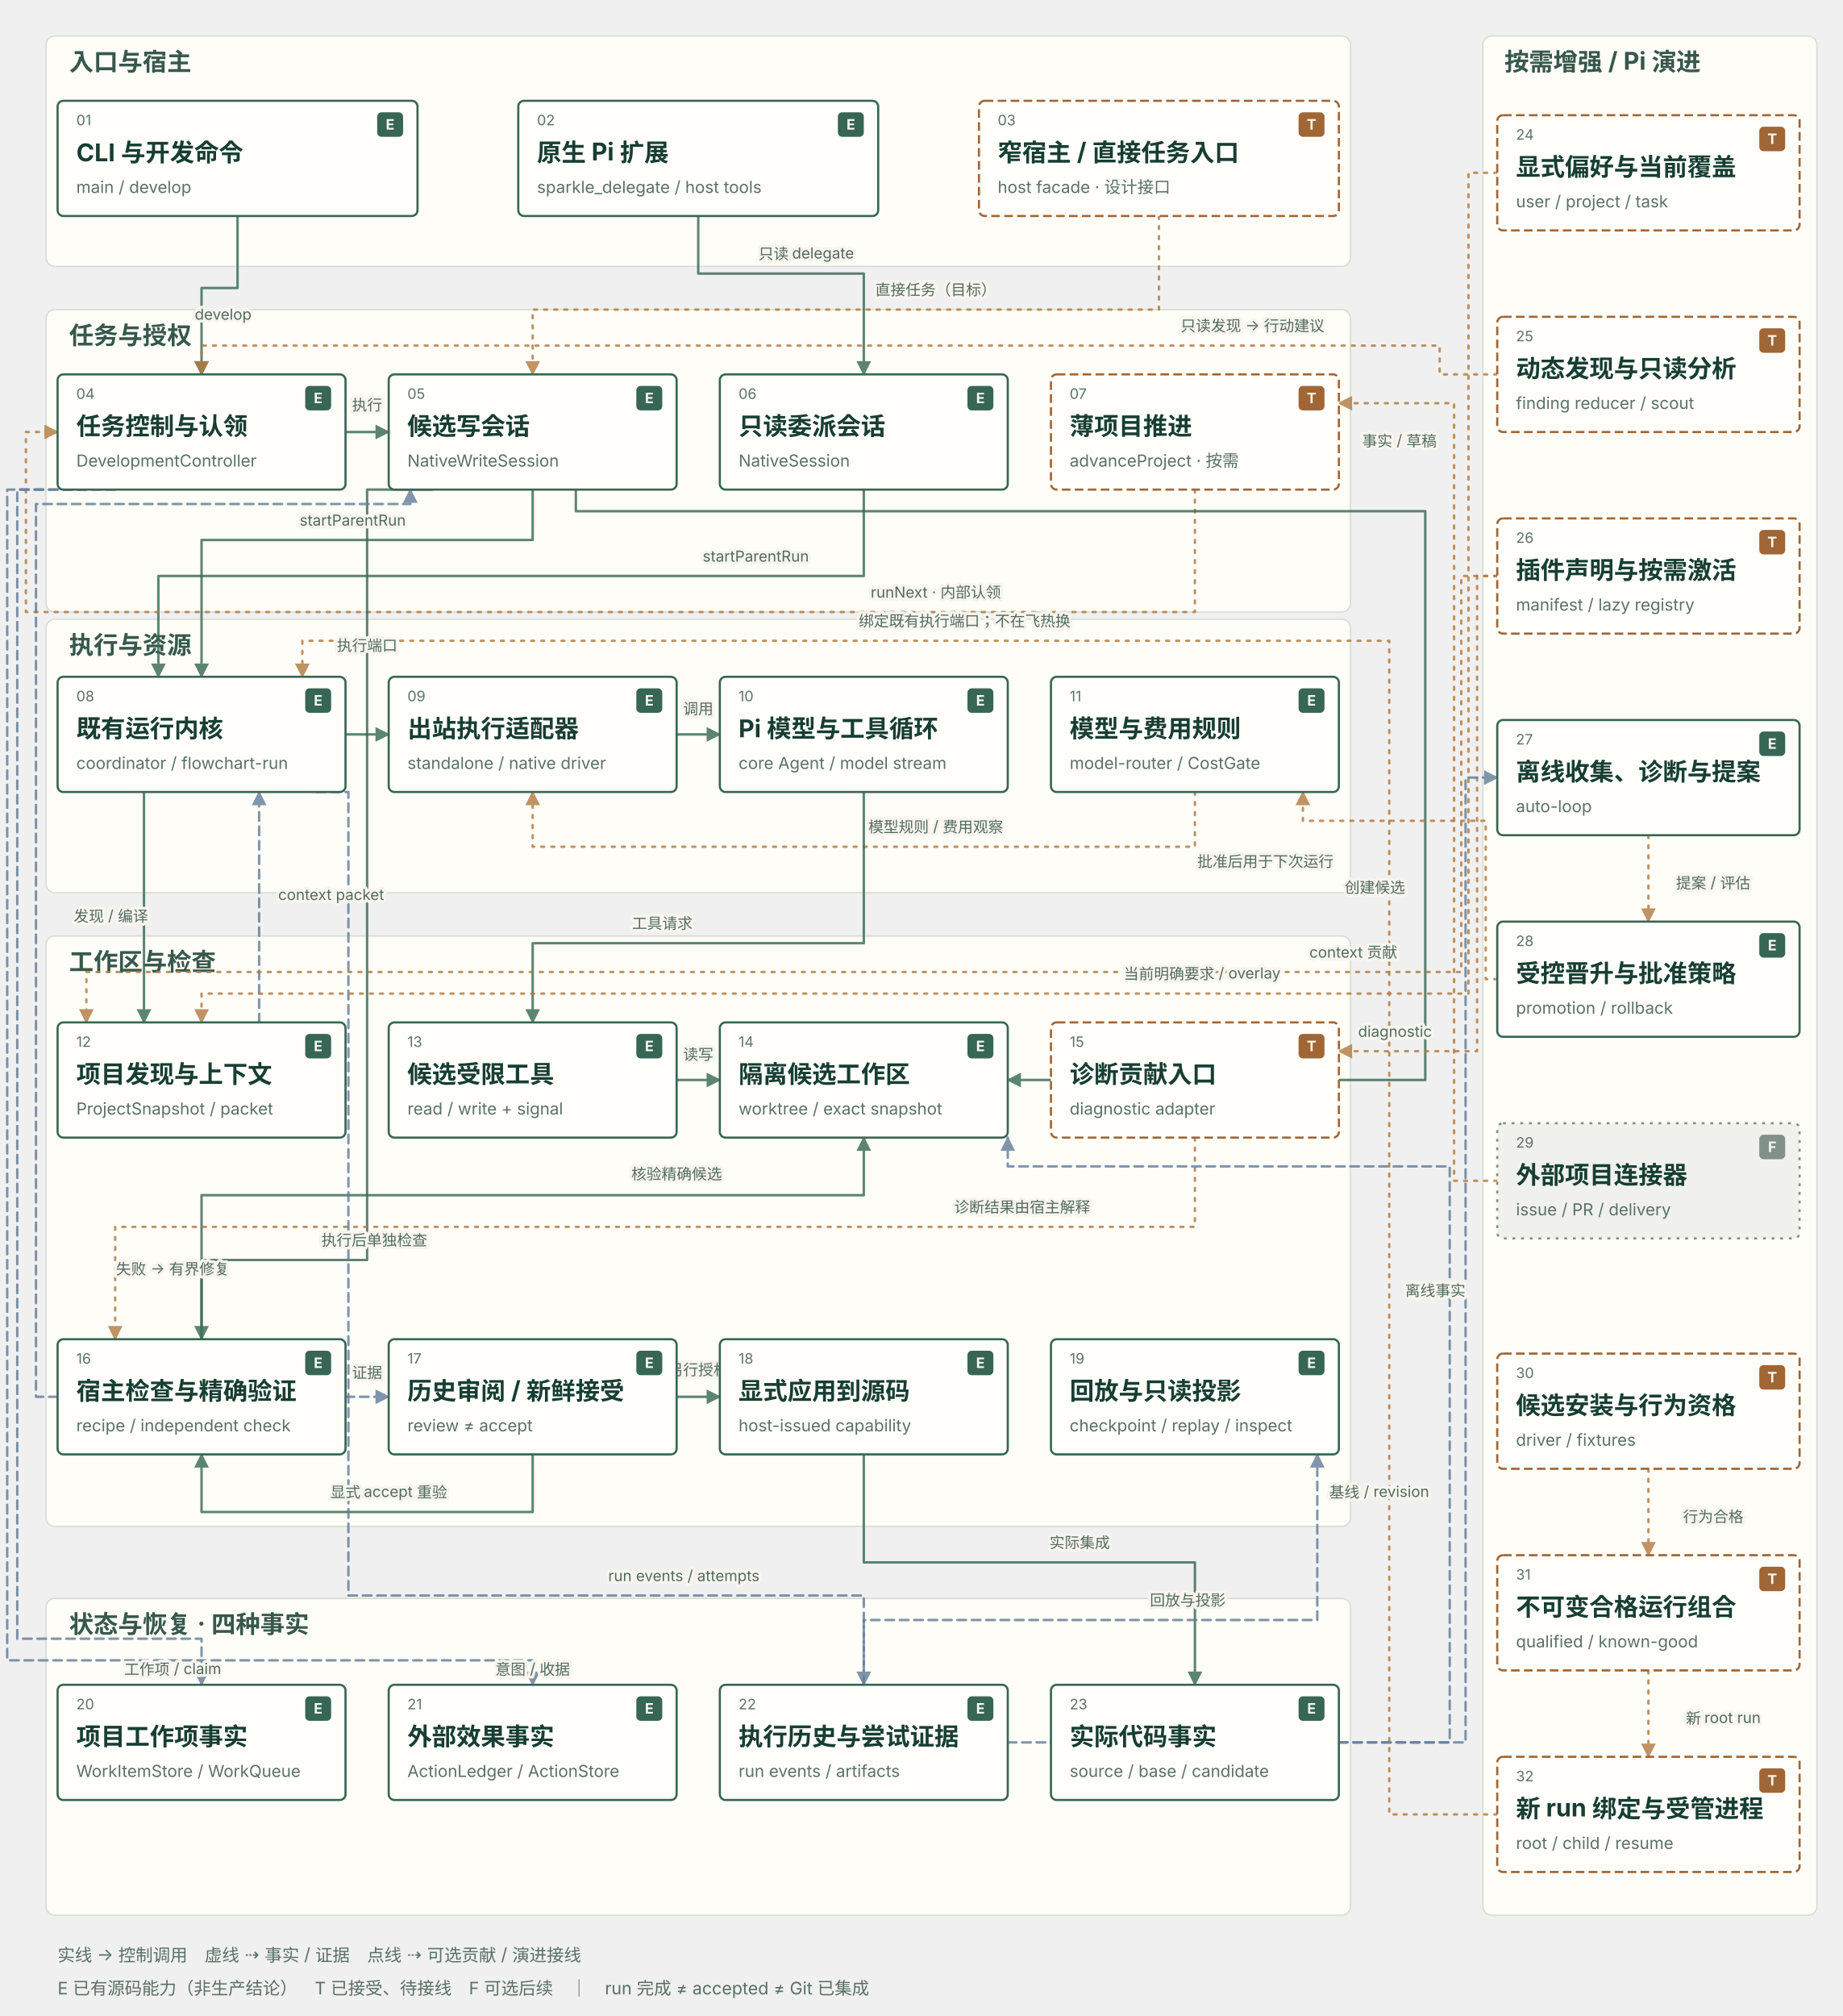
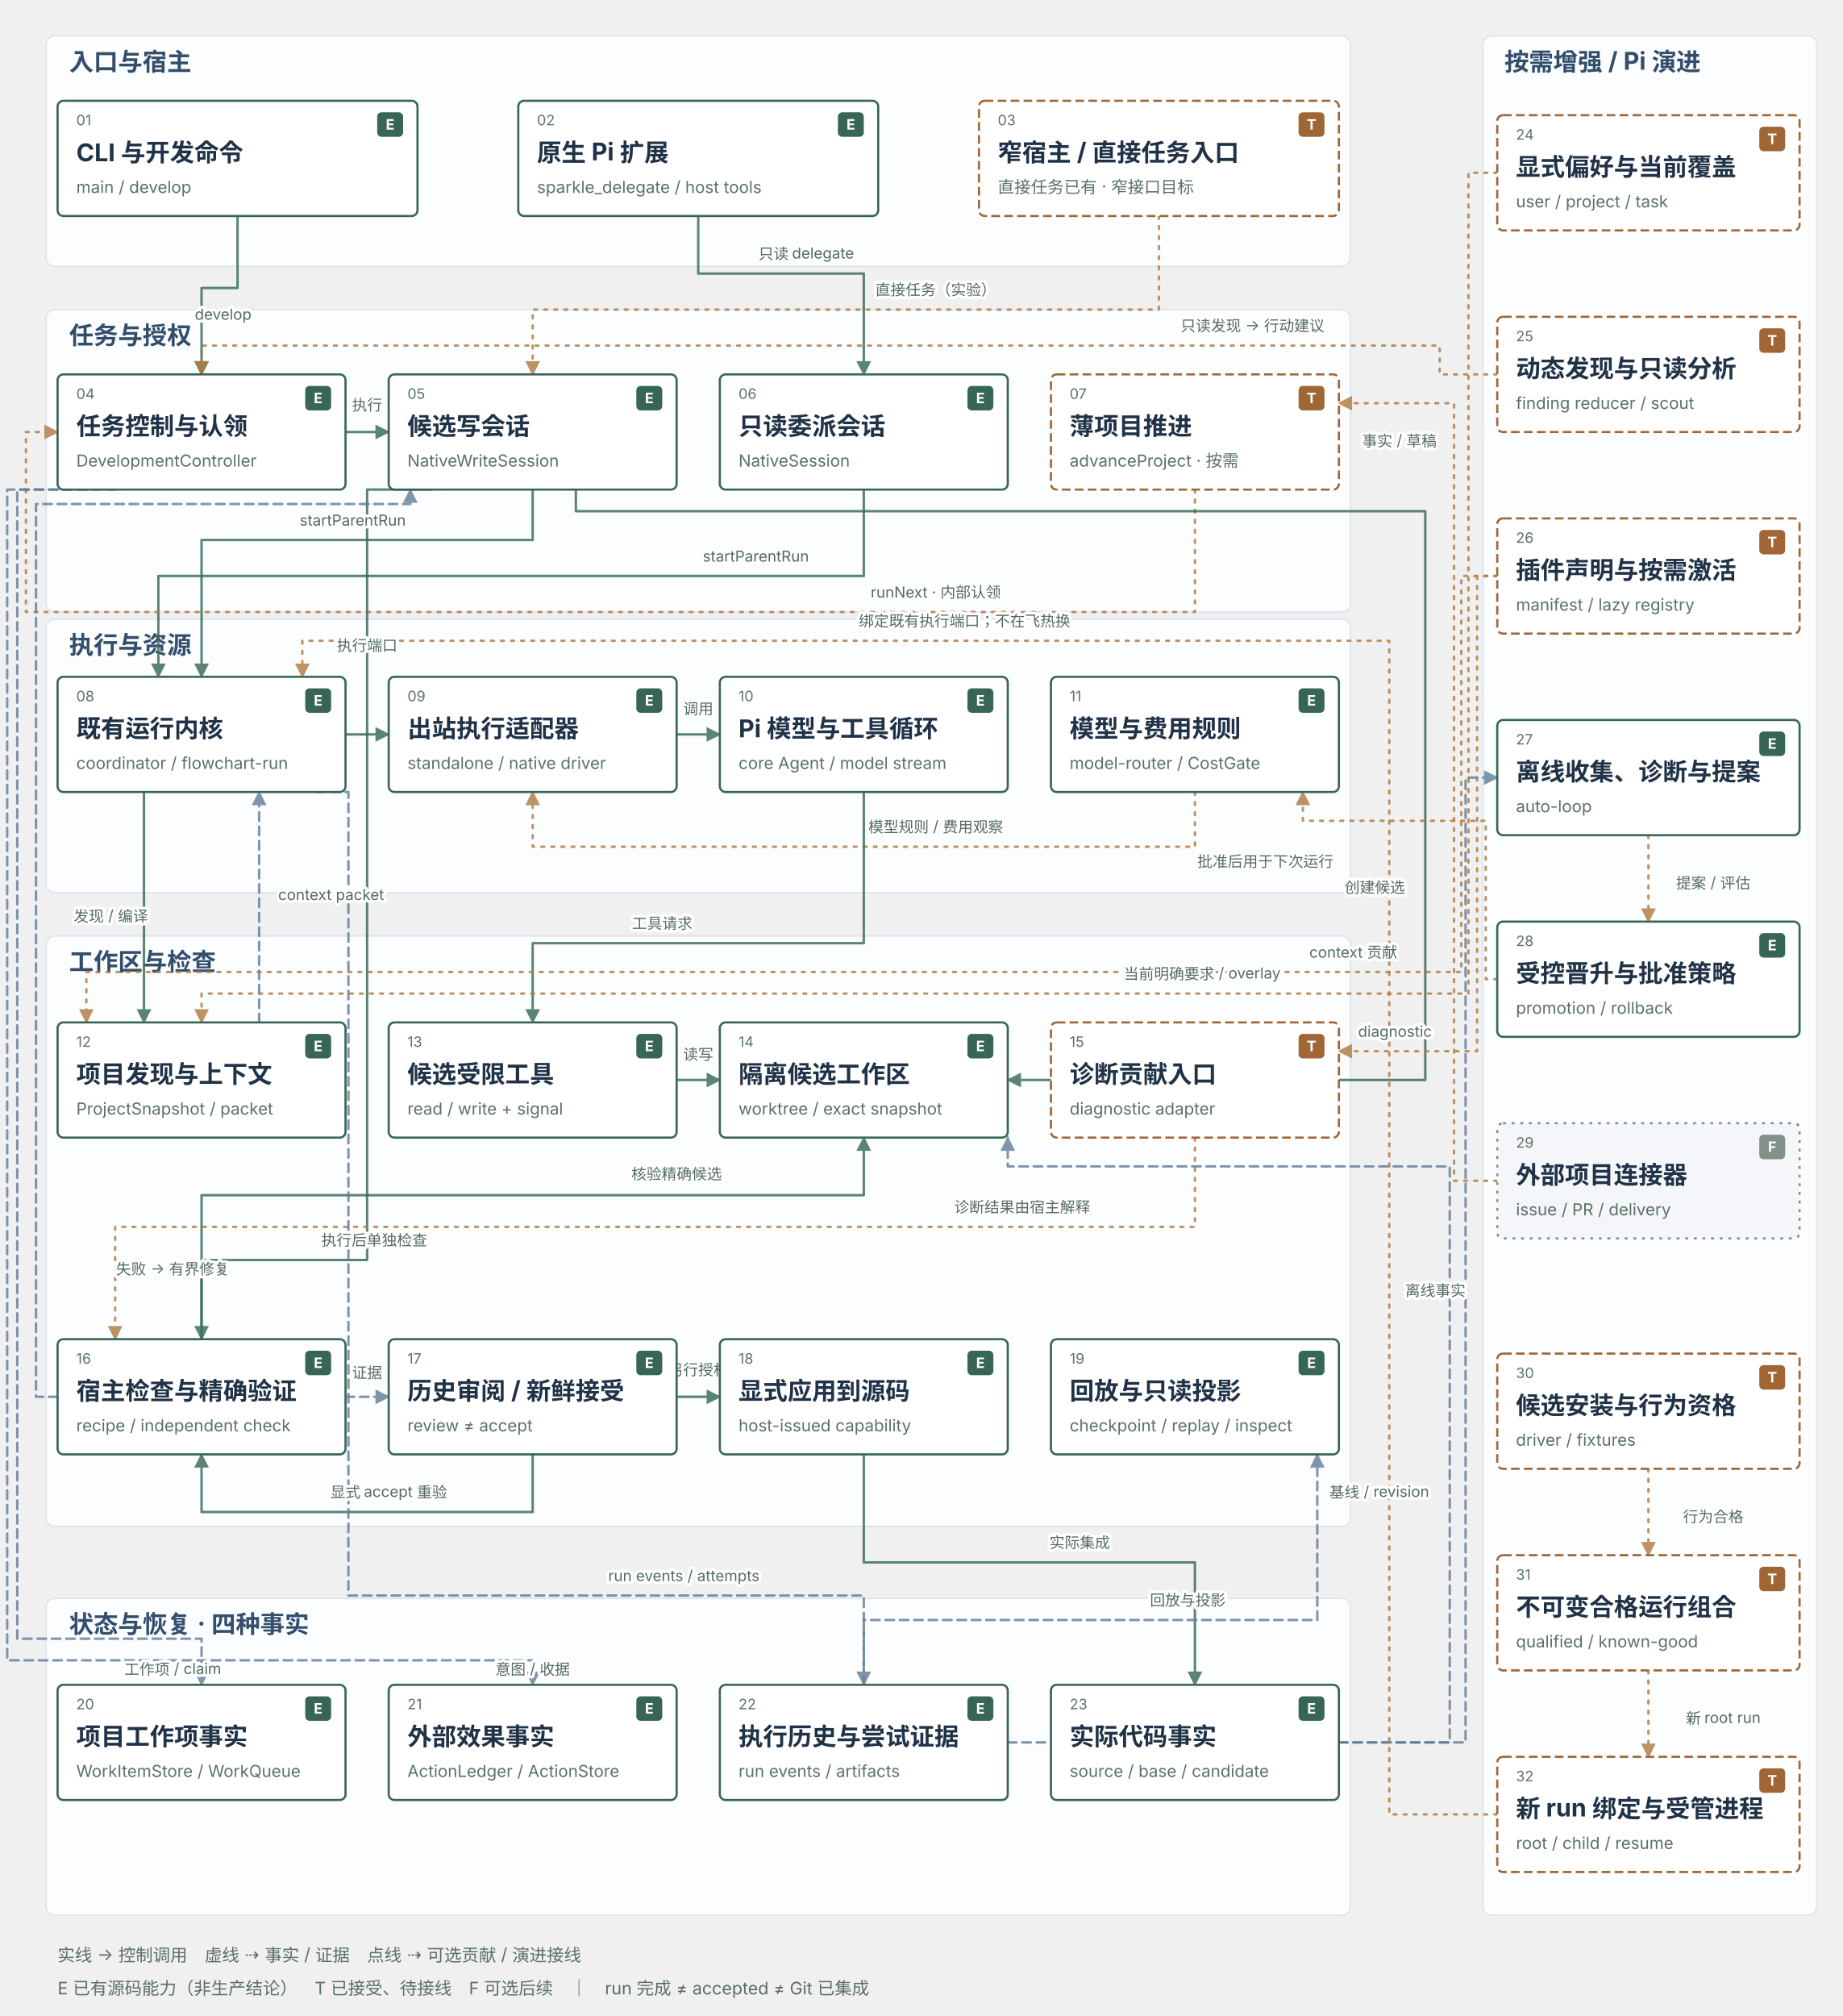
<svg xmlns="http://www.w3.org/2000/svg" id="architecture-diagram" width="1280" height="1400" viewBox="0 0 1280 1400" role="group" aria-labelledby="map-title map-desc">
-   <style>svg{font-family:ui-sans-serif,-apple-system,BlinkMacSystemFont,"Segoe UI","PingFang SC","Microsoft YaHei",sans-serif;background:#f7f5ee}.lane{fill:#fffdf7;stroke:#d7dfd5;stroke-width:1}.lane-title{font-size:17px;font-weight:650;fill:#37584c}.lane-sub{font-size:11px;fill:#718174}.node-box{fill:#fffefa;stroke:#376654;stroke-width:1.5;rx:4}.node.T .node-box{stroke:#a16635;stroke-dasharray:6 3}.node.F .node-box{stroke:#81918a;stroke-dasharray:2 4;fill:#f0f1ec}.node-title{font-size:17px;font-weight:650;fill:#173e33}.node-code{font-size:11.5px;fill:#5a7166}.node-number{font-size:10px;fill:#5c7467}.badge{font-size:10px;font-weight:750;fill:#f7f5ee}.badge-box{fill:#376654}.T .badge-box{fill:#a16635}.F .badge-box{fill:#81918a}.edge{fill:none;stroke-width:1.7;stroke-linecap:round;stroke-linejoin:round;opacity:.82}.control{stroke:#386a53;marker-end:url(#arrow-control)}.evidence{stroke:#637e9a;stroke-dasharray:6 4;marker-end:url(#arrow-evidence)}.optional{stroke:#b17b42;stroke-dasharray:2 5;marker-end:url(#arrow-optional)}.edge-label{font-size:10.5px;fill:#536b60;paint-order:stroke;stroke:#f7f5ee;stroke-width:4px;stroke-linejoin:round;text-anchor:middle}.node:focus .node-box,.node:hover .node-box{stroke:#b04f2e;stroke-width:3}.node.is-selected .node-box{stroke:#b04f2e;stroke-width:3;fill:#f5e9d7}.dim{opacity:.16}.edge.is-related{stroke-width:2.8;opacity:1}.svg-title{font-size:20px;fill:#173e33;font-weight:700}.svg-note{font-size:12px;fill:#597064}@media print{.dim{opacity:1!important}.node.is-selected .node-box{fill:#fffefa;stroke:#376654;stroke-width:1.5}}</style>
+   <style>svg{font-family:ui-sans-serif,-apple-system,BlinkMacSystemFont,"Segoe UI","PingFang SC","Microsoft YaHei",sans-serif;background:#ffffff}.lane{fill:#fbfdff;stroke:#dce4ed;stroke-width:1}.lane-title{font-size:17px;font-weight:650;fill:#334e6c}.lane-sub{font-size:11px;fill:#718174}.node-box{fill:#ffffff;stroke:#376654;stroke-width:1.5;rx:4}.node.T .node-box{stroke:#a16635;stroke-dasharray:6 3}.node.F .node-box{stroke:#81918a;stroke-dasharray:2 4;fill:#f4f6f9}.node-title{font-size:17px;font-weight:650;fill:#203247}.node-code{font-size:11.5px;fill:#5a7166}.node-number{font-size:10px;fill:#5c7467}.badge{font-size:10px;font-weight:750;fill:#ffffff}.badge-box{fill:#376654}.T .badge-box{fill:#a16635}.F .badge-box{fill:#81918a}.edge{fill:none;stroke-width:1.7;stroke-linecap:round;stroke-linejoin:round;opacity:.82}.control{stroke:#386a53;marker-end:url(#arrow-control)}.evidence{stroke:#637e9a;stroke-dasharray:6 4;marker-end:url(#arrow-evidence)}.optional{stroke:#b17b42;stroke-dasharray:2 5;marker-end:url(#arrow-optional)}.edge-label{font-size:10.5px;fill:#536b60;paint-order:stroke;stroke:#ffffff;stroke-width:4px;stroke-linejoin:round;text-anchor:middle}.node:focus .node-box,.node:hover .node-box{stroke:#b04f2e;stroke-width:3}.node.is-selected .node-box{stroke:#b04f2e;stroke-width:3;fill:#edf5ff}.dim{opacity:.16}.edge.is-related{stroke-width:2.8;opacity:1}.svg-title{font-size:20px;fill:#203247;font-weight:700}.svg-note{font-size:12px;fill:#597064}@media print{.dim{opacity:1!important}.node.is-selected .node-box{fill:#ffffff;stroke:#376654;stroke-width:1.5}}</style>
  <defs>
    <marker id="arrow-control" viewBox="0 0 10 10" refX="9" refY="5" markerWidth="6" markerHeight="6" orient="auto-start-reverse">
      <path d="M0 0 L10 5 L0 10 Z" fill="#386a53" />
    </marker>
    <marker id="arrow-evidence" viewBox="0 0 10 10" refX="9" refY="5" markerWidth="6" markerHeight="6" orient="auto-start-reverse">
      <path d="M0 0 L10 5 L0 10 Z" fill="#637e9a" />
    </marker>
    <marker id="arrow-optional" viewBox="0 0 10 10" refX="9" refY="5" markerWidth="6" markerHeight="6" orient="auto-start-reverse">
      <path d="M0 0 L10 5 L0 10 Z" fill="#b17b42" />
    </marker>
  </defs>
  <rect class="lane" x="32" y="25" width="906" height="160" rx="6" />
  <text class="lane-title" x="48" y="49">入口与宿主</text>
  <rect class="lane" x="32" y="215" width="906" height="210" rx="6" />
  <text class="lane-title" x="48" y="239">任务与授权</text>
  <rect class="lane" x="32" y="430" width="906" height="190" rx="6" />
  <text class="lane-title" x="48" y="454">执行与资源</text>
  <rect class="lane" x="32" y="650" width="906" height="410" rx="6" />
  <text class="lane-title" x="48" y="674">工作区与检查</text>
  <rect class="lane" x="32" y="1110" width="906" height="220" rx="6" />
  <text class="lane-title" x="48" y="1134">状态与恢复 · 四种事实</text>
  <rect class="lane" x="1030" y="25" width="232" height="1305" rx="6" />
  <text class="lane-title" x="1045" y="49">按需增强 / Pi 演进</text>
  <polyline class="edge control" data-from="cli" data-to="controller" points="165,150 165,200 140,200 140,260" />
  <polyline class="edge control" data-from="native" data-to="native-session" points="485,150 485,190 600,190 600,260" />
  <polyline class="edge optional" data-from="host" data-to="write-session" points="805,150 805,215 370,215 370,260" />
  <polyline class="edge control" data-from="controller" data-to="write-session" points="240,300 270,300" />
  <polyline class="edge control" data-from="write-session" data-to="run" points="370,340 370,375 140,375 140,470" />
  <polyline class="edge control" data-from="native-session" data-to="run" points="600,340 600,400 110,400 110,470" />
  <polyline class="edge optional" data-from="project" data-to="controller" points="830,340 830,425 18,425 18,300 40,300" />
  <polyline class="edge control" data-from="run" data-to="adapter" points="240,510 270,510" />
  <polyline class="edge control" data-from="adapter" data-to="pi" points="470,510 500,510" />
  <polyline class="edge optional" data-from="routing" data-to="adapter" points="830,550 830,588 370,588 370,550" />
  <polyline class="edge control" data-from="run" data-to="context" points="100,550 100,710" />
  <polyline class="edge evidence" data-from="context" data-to="run" points="180,710 180,550" />
  <polyline class="edge control" data-from="pi" data-to="tools" points="600,550 600,655 370,655 370,710" />
  <polyline class="edge control" data-from="write-session" data-to="candidate" points="400,340 400,355 990,355 990,750 700,750" />
  <polyline class="edge control" data-from="tools" data-to="candidate" points="470,750 500,750" />
  <polyline class="edge control" data-from="write-session" data-to="check" points="300,340 255,340 255,875 140,875 140,930" />
  <polyline class="edge control" data-from="check" data-to="candidate" points="140,930 140,830 600,830 600,790" />
  <polyline class="edge optional" data-from="diagnostic" data-to="check" points="830,790 830,852 80,852 80,930" />
  <polyline class="edge evidence" data-from="check" data-to="write-session" points="40,970 25,970 25,350 285,350 285,340" />
  <polyline class="edge evidence" data-from="check" data-to="review" points="240,970 270,970" />
  <polyline class="edge control" data-from="review" data-to="check" points="370,1010 370,1050 140,1050 140,1010" />
  <polyline class="edge control" data-from="review" data-to="apply" points="470,970 500,970" />
  <polyline class="edge control" data-from="apply" data-to="git" points="600,1010 600,1085 830,1085 830,1170" />
  <polyline class="edge evidence" data-from="controller" data-to="store" points="60,340 12,340 12,1138 140,1138 140,1170" />
  <polyline class="edge evidence" data-from="controller" data-to="ledger" points="80,340 5,340 5,1153 370,1153 370,1170" />
  <polyline class="edge evidence" data-from="run" data-to="events" points="220,550 242,550 242,1108 600,1108 600,1170" />
  <polyline class="edge evidence" data-from="events" data-to="projection" points="600,1170 600,1125 915,1125 915,1010" />
  <polyline class="edge evidence" data-from="git" data-to="candidate" points="930,1210 1007,1210 1007,810 700,810 700,790" />
  <polyline class="edge optional" data-from="preferences" data-to="context" points="1040,120 1020,120 1020,690 140,690 140,710" />
  <polyline class="edge optional" data-from="observer" data-to="controller" points="1040,260 1000,260 1000,240 140,240 140,260" />
  <polyline class="edge optional" data-from="plugins" data-to="context" points="1040,400 1015,400 1015,675 60,675 60,710" />
  <polyline class="edge optional" data-from="plugins" data-to="diagnostic" points="1040,400 1026,400 1026,730 930,730" />
  <polyline class="edge evidence" data-from="events" data-to="learning" points="700,1210 1018,1210 1018,540 1040,540" />
  <polyline class="edge optional" data-from="learning" data-to="promotion" points="1145,580 1145,640" />
  <polyline class="edge optional" data-from="promotion" data-to="routing" points="1040,680 1032,680 1032,570 905,570 905,550" />
  <polyline class="edge optional" data-from="connector" data-to="project" points="1040,820 1010,820 1010,280 930,280" />
  <polyline class="edge optional" data-from="pi-candidate" data-to="pi-generation" points="1145,1020 1145,1080" />
  <polyline class="edge optional" data-from="pi-generation" data-to="pi-binding" points="1145,1160 1145,1220" />
  <polyline class="edge optional" data-from="pi-binding" data-to="run" points="1040,1260 965,1260 965,445 210,445 210,470" />
  <text class="edge-label" data-from="cli" data-to="controller" x="155" y="222">develop</text>
  <text class="edge-label" data-from="native" data-to="native-session" x="560" y="180">只读 delegate</text>
-   <text class="edge-label" data-from="host" data-to="write-session" x="650" y="205">直接任务（目标）</text>
+   <text class="edge-label" data-from="host" data-to="write-session" x="650" y="205">直接任务（实验）</text>
  <text class="edge-label" data-from="controller" data-to="write-session" x="255" y="285">执行</text>
  <text class="edge-label" data-from="write-session" data-to="run" x="245" y="365">startParentRun</text>
  <text class="edge-label" data-from="native-session" data-to="run" x="525" y="390">startParentRun</text>
  <text class="edge-label" data-from="project" data-to="controller" x="650" y="415">runNext · 内部认领</text>
  <text class="edge-label" data-from="run" data-to="adapter" x="255" y="452">执行端口</text>
  <text class="edge-label" data-from="adapter" data-to="pi" x="485" y="496">调用</text>
  <text class="edge-label" data-from="routing" data-to="adapter" x="650" y="578">模型规则 / 费用观察</text>
  <text class="edge-label" data-from="run" data-to="context" x="77" y="640">发现 / 编译</text>
  <text class="edge-label" data-from="context" data-to="run" x="230" y="625">context packet</text>
  <text class="edge-label" data-from="pi" data-to="tools" x="460" y="645">工具请求</text>
  <text class="edge-label" data-from="write-session" data-to="candidate" x="955" y="620">创建候选</text>
  <text class="edge-label" data-from="tools" data-to="candidate" x="485" y="736">读写</text>
  <text class="edge-label" data-from="write-session" data-to="check" x="260" y="865">执行后单独检查</text>
  <text class="edge-label" data-from="check" data-to="candidate" x="470" y="819">核验精确候选</text>
  <text class="edge-label" data-from="diagnostic" data-to="check" x="710" y="842">诊断结果由宿主解释</text>
  <text class="edge-label" data-from="check" data-to="write-session" x="120" y="885">失败 → 有界修复</text>
  <text class="edge-label" data-from="check" data-to="review" x="255" y="957">证据</text>
  <text class="edge-label" data-from="review" data-to="check" x="270" y="1040">显式 accept 重验</text>
  <text class="edge-label" data-from="review" data-to="apply" x="485" y="955">另行授权</text>
  <text class="edge-label" data-from="apply" data-to="git" x="750" y="1075">实际集成</text>
  <text class="edge-label" data-from="controller" data-to="store" x="120" y="1163">工作项 / claim</text>
  <text class="edge-label" data-from="controller" data-to="ledger" x="370" y="1163">意图 / 收据</text>
  <text class="edge-label" data-from="run" data-to="events" x="475" y="1098">run events / attempts</text>
  <text class="edge-label" data-from="events" data-to="projection" x="825" y="1115">回放与投影</text>
  <text class="edge-label" data-from="git" data-to="candidate" x="958" y="1040">基线 / revision</text>
  <text class="edge-label" data-from="preferences" data-to="context" x="835" y="680">当前明确要求 / overlay</text>
  <text class="edge-label" data-from="observer" data-to="controller" x="870" y="230">只读发现 → 行动建议</text>
  <text class="edge-label" data-from="plugins" data-to="context" x="940" y="665">context 贡献</text>
  <text class="edge-label" data-from="plugins" data-to="diagnostic" x="969" y="720">diagnostic</text>
  <text class="edge-label" data-from="events" data-to="learning" x="997" y="900">离线事实</text>
  <text class="edge-label" data-from="learning" data-to="promotion" x="1190" y="617">提案 / 评估</text>
  <text class="edge-label" data-from="promotion" data-to="routing" x="879" y="602">批准后用于下次运行</text>
  <text class="edge-label" data-from="connector" data-to="project" x="972" y="310">事实 / 草稿</text>
  <text class="edge-label" data-from="pi-candidate" data-to="pi-generation" x="1190" y="1057">行为合格</text>
  <text class="edge-label" data-from="pi-generation" data-to="pi-binding" x="1197" y="1197">新 root run</text>
  <text class="edge-label" data-from="pi-binding" data-to="run" x="670" y="435">绑定既有执行端口；不在飞热换</text>
  <a class="node E" id="map-cli" data-node="cli" data-group="entry" href="#node-cli" tabindex="0" aria-label="01 CLI 与开发命令，点击查看职责和源码">
    <rect class="node-box" x="40" y="70" width="250" height="80" />
    <text class="node-number" x="53" y="87">01</text>
    <rect class="badge-box" x="262" y="78" width="18" height="17" rx="3" />
    <text class="badge" x="271" y="90" text-anchor="middle">E</text>
    <text class="node-title" x="53" y="112">CLI 与开发命令</text>
    <text class="node-code" x="53" y="134">main / develop</text>
  </a>
  <a class="node E" id="map-native" data-node="native" data-group="entry" href="#node-native" tabindex="0" aria-label="02 原生 Pi 扩展，点击查看职责和源码">
    <rect class="node-box" x="360" y="70" width="250" height="80" />
    <text class="node-number" x="373" y="87">02</text>
    <rect class="badge-box" x="582" y="78" width="18" height="17" rx="3" />
    <text class="badge" x="591" y="90" text-anchor="middle">E</text>
    <text class="node-title" x="373" y="112">原生 Pi 扩展</text>
    <text class="node-code" x="373" y="134">sparkle_delegate / host tools</text>
  </a>
  <a class="node T" id="map-host" data-node="host" data-group="entry" href="#node-host" tabindex="0" aria-label="03 窄宿主 / 直接任务入口，点击查看职责和源码">
    <rect class="node-box" x="680" y="70" width="250" height="80" />
    <text class="node-number" x="693" y="87">03</text>
    <rect class="badge-box" x="902" y="78" width="18" height="17" rx="3" />
    <text class="badge" x="911" y="90" text-anchor="middle">T</text>
    <text class="node-title" x="693" y="112">窄宿主 / 直接任务入口</text>
-     <text class="node-code" x="693" y="134">host facade · 设计接口</text>
+     <text class="node-code" x="693" y="134">直接任务已有 · 窄接口目标</text>
  </a>
  <a class="node E" id="map-controller" data-node="controller" data-group="task" href="#node-controller" tabindex="0" aria-label="04 任务控制与认领，点击查看职责和源码">
    <rect class="node-box" x="40" y="260" width="200" height="80" />
    <text class="node-number" x="53" y="277">04</text>
    <rect class="badge-box" x="212" y="268" width="18" height="17" rx="3" />
    <text class="badge" x="221" y="280" text-anchor="middle">E</text>
    <text class="node-title" x="53" y="302">任务控制与认领</text>
    <text class="node-code" x="53" y="324">DevelopmentController</text>
  </a>
  <a class="node E" id="map-write-session" data-node="write-session" data-group="task" href="#node-write-session" tabindex="0" aria-label="05 候选写会话，点击查看职责和源码">
    <rect class="node-box" x="270" y="260" width="200" height="80" />
    <text class="node-number" x="283" y="277">05</text>
    <rect class="badge-box" x="442" y="268" width="18" height="17" rx="3" />
    <text class="badge" x="451" y="280" text-anchor="middle">E</text>
    <text class="node-title" x="283" y="302">候选写会话</text>
    <text class="node-code" x="283" y="324">NativeWriteSession</text>
  </a>
  <a class="node E" id="map-native-session" data-node="native-session" data-group="task" href="#node-native-session" tabindex="0" aria-label="06 只读委派会话，点击查看职责和源码">
    <rect class="node-box" x="500" y="260" width="200" height="80" />
    <text class="node-number" x="513" y="277">06</text>
    <rect class="badge-box" x="672" y="268" width="18" height="17" rx="3" />
    <text class="badge" x="681" y="280" text-anchor="middle">E</text>
    <text class="node-title" x="513" y="302">只读委派会话</text>
    <text class="node-code" x="513" y="324">NativeSession</text>
  </a>
  <a class="node T" id="map-project" data-node="project" data-group="task" href="#node-project" tabindex="0" aria-label="07 薄项目推进，点击查看职责和源码">
    <rect class="node-box" x="730" y="260" width="200" height="80" />
    <text class="node-number" x="743" y="277">07</text>
    <rect class="badge-box" x="902" y="268" width="18" height="17" rx="3" />
    <text class="badge" x="911" y="280" text-anchor="middle">T</text>
    <text class="node-title" x="743" y="302">薄项目推进</text>
    <text class="node-code" x="743" y="324">advanceProject · 按需</text>
  </a>
  <a class="node E" id="map-run" data-node="run" data-group="execution" href="#node-run" tabindex="0" aria-label="08 既有运行内核，点击查看职责和源码">
    <rect class="node-box" x="40" y="470" width="200" height="80" />
    <text class="node-number" x="53" y="487">08</text>
    <rect class="badge-box" x="212" y="478" width="18" height="17" rx="3" />
    <text class="badge" x="221" y="490" text-anchor="middle">E</text>
    <text class="node-title" x="53" y="512">既有运行内核</text>
    <text class="node-code" x="53" y="534">coordinator / flowchart-run</text>
  </a>
  <a class="node E" id="map-adapter" data-node="adapter" data-group="execution" href="#node-adapter" tabindex="0" aria-label="09 出站执行适配器，点击查看职责和源码">
    <rect class="node-box" x="270" y="470" width="200" height="80" />
    <text class="node-number" x="283" y="487">09</text>
    <rect class="badge-box" x="442" y="478" width="18" height="17" rx="3" />
    <text class="badge" x="451" y="490" text-anchor="middle">E</text>
    <text class="node-title" x="283" y="512">出站执行适配器</text>
    <text class="node-code" x="283" y="534">standalone / native driver</text>
  </a>
  <a class="node E" id="map-pi" data-node="pi" data-group="execution" href="#node-pi" tabindex="0" aria-label="10 Pi 模型与工具循环，点击查看职责和源码">
    <rect class="node-box" x="500" y="470" width="200" height="80" />
    <text class="node-number" x="513" y="487">10</text>
    <rect class="badge-box" x="672" y="478" width="18" height="17" rx="3" />
    <text class="badge" x="681" y="490" text-anchor="middle">E</text>
    <text class="node-title" x="513" y="512">Pi 模型与工具循环</text>
    <text class="node-code" x="513" y="534">core Agent / model stream</text>
  </a>
  <a class="node E" id="map-routing" data-node="routing" data-group="execution" href="#node-routing" tabindex="0" aria-label="11 模型与费用规则，点击查看职责和源码">
    <rect class="node-box" x="730" y="470" width="200" height="80" />
    <text class="node-number" x="743" y="487">11</text>
    <rect class="badge-box" x="902" y="478" width="18" height="17" rx="3" />
    <text class="badge" x="911" y="490" text-anchor="middle">E</text>
    <text class="node-title" x="743" y="512">模型与费用规则</text>
    <text class="node-code" x="743" y="534">model-router / CostGate</text>
  </a>
  <a class="node E" id="map-context" data-node="context" data-group="workspace" href="#node-context" tabindex="0" aria-label="12 项目发现与上下文，点击查看职责和源码">
    <rect class="node-box" x="40" y="710" width="200" height="80" />
    <text class="node-number" x="53" y="727">12</text>
    <rect class="badge-box" x="212" y="718" width="18" height="17" rx="3" />
    <text class="badge" x="221" y="730" text-anchor="middle">E</text>
    <text class="node-title" x="53" y="752">项目发现与上下文</text>
    <text class="node-code" x="53" y="774">ProjectSnapshot / packet</text>
  </a>
  <a class="node E" id="map-tools" data-node="tools" data-group="workspace" href="#node-tools" tabindex="0" aria-label="13 候选受限工具，点击查看职责和源码">
    <rect class="node-box" x="270" y="710" width="200" height="80" />
    <text class="node-number" x="283" y="727">13</text>
    <rect class="badge-box" x="442" y="718" width="18" height="17" rx="3" />
    <text class="badge" x="451" y="730" text-anchor="middle">E</text>
    <text class="node-title" x="283" y="752">候选受限工具</text>
    <text class="node-code" x="283" y="774">read / write + signal</text>
  </a>
  <a class="node E" id="map-candidate" data-node="candidate" data-group="workspace" href="#node-candidate" tabindex="0" aria-label="14 隔离候选工作区，点击查看职责和源码">
    <rect class="node-box" x="500" y="710" width="200" height="80" />
    <text class="node-number" x="513" y="727">14</text>
    <rect class="badge-box" x="672" y="718" width="18" height="17" rx="3" />
    <text class="badge" x="681" y="730" text-anchor="middle">E</text>
    <text class="node-title" x="513" y="752">隔离候选工作区</text>
    <text class="node-code" x="513" y="774">worktree / exact snapshot</text>
  </a>
  <a class="node T" id="map-diagnostic" data-node="diagnostic" data-group="workspace" href="#node-diagnostic" tabindex="0" aria-label="15 诊断贡献入口，点击查看职责和源码">
    <rect class="node-box" x="730" y="710" width="200" height="80" />
    <text class="node-number" x="743" y="727">15</text>
    <rect class="badge-box" x="902" y="718" width="18" height="17" rx="3" />
    <text class="badge" x="911" y="730" text-anchor="middle">T</text>
    <text class="node-title" x="743" y="752">诊断贡献入口</text>
    <text class="node-code" x="743" y="774">diagnostic adapter</text>
  </a>
  <a class="node E" id="map-check" data-node="check" data-group="workspace" href="#node-check" tabindex="0" aria-label="16 宿主检查与精确验证，点击查看职责和源码">
    <rect class="node-box" x="40" y="930" width="200" height="80" />
    <text class="node-number" x="53" y="947">16</text>
    <rect class="badge-box" x="212" y="938" width="18" height="17" rx="3" />
    <text class="badge" x="221" y="950" text-anchor="middle">E</text>
    <text class="node-title" x="53" y="972">宿主检查与精确验证</text>
    <text class="node-code" x="53" y="994">recipe / independent check</text>
  </a>
  <a class="node E" id="map-review" data-node="review" data-group="workspace" href="#node-review" tabindex="0" aria-label="17 历史审阅 / 新鲜接受，点击查看职责和源码">
    <rect class="node-box" x="270" y="930" width="200" height="80" />
    <text class="node-number" x="283" y="947">17</text>
    <rect class="badge-box" x="442" y="938" width="18" height="17" rx="3" />
    <text class="badge" x="451" y="950" text-anchor="middle">E</text>
    <text class="node-title" x="283" y="972">历史审阅 / 新鲜接受</text>
    <text class="node-code" x="283" y="994">review ≠ accept</text>
  </a>
  <a class="node E" id="map-apply" data-node="apply" data-group="workspace" href="#node-apply" tabindex="0" aria-label="18 显式应用到源码，点击查看职责和源码">
    <rect class="node-box" x="500" y="930" width="200" height="80" />
    <text class="node-number" x="513" y="947">18</text>
    <rect class="badge-box" x="672" y="938" width="18" height="17" rx="3" />
    <text class="badge" x="681" y="950" text-anchor="middle">E</text>
    <text class="node-title" x="513" y="972">显式应用到源码</text>
    <text class="node-code" x="513" y="994">host-issued capability</text>
  </a>
  <a class="node E" id="map-projection" data-node="projection" data-group="state" href="#node-projection" tabindex="0" aria-label="19 回放与只读投影，点击查看职责和源码">
    <rect class="node-box" x="730" y="930" width="200" height="80" />
    <text class="node-number" x="743" y="947">19</text>
    <rect class="badge-box" x="902" y="938" width="18" height="17" rx="3" />
    <text class="badge" x="911" y="950" text-anchor="middle">E</text>
    <text class="node-title" x="743" y="972">回放与只读投影</text>
    <text class="node-code" x="743" y="994">checkpoint / replay / inspect</text>
  </a>
  <a class="node E" id="map-store" data-node="store" data-group="state" href="#node-store" tabindex="0" aria-label="20 项目工作项事实，点击查看职责和源码">
    <rect class="node-box" x="40" y="1170" width="200" height="80" />
    <text class="node-number" x="53" y="1187">20</text>
    <rect class="badge-box" x="212" y="1178" width="18" height="17" rx="3" />
    <text class="badge" x="221" y="1190" text-anchor="middle">E</text>
    <text class="node-title" x="53" y="1212">项目工作项事实</text>
    <text class="node-code" x="53" y="1234">WorkItemStore / WorkQueue</text>
  </a>
  <a class="node E" id="map-ledger" data-node="ledger" data-group="state" href="#node-ledger" tabindex="0" aria-label="21 外部效果事实，点击查看职责和源码">
    <rect class="node-box" x="270" y="1170" width="200" height="80" />
    <text class="node-number" x="283" y="1187">21</text>
    <rect class="badge-box" x="442" y="1178" width="18" height="17" rx="3" />
    <text class="badge" x="451" y="1190" text-anchor="middle">E</text>
    <text class="node-title" x="283" y="1212">外部效果事实</text>
    <text class="node-code" x="283" y="1234">ActionLedger / ActionStore</text>
  </a>
  <a class="node E" id="map-events" data-node="events" data-group="state" href="#node-events" tabindex="0" aria-label="22 执行历史与尝试证据，点击查看职责和源码">
    <rect class="node-box" x="500" y="1170" width="200" height="80" />
    <text class="node-number" x="513" y="1187">22</text>
    <rect class="badge-box" x="672" y="1178" width="18" height="17" rx="3" />
    <text class="badge" x="681" y="1190" text-anchor="middle">E</text>
    <text class="node-title" x="513" y="1212">执行历史与尝试证据</text>
    <text class="node-code" x="513" y="1234">run events / artifacts</text>
  </a>
  <a class="node E" id="map-git" data-node="git" data-group="state" href="#node-git" tabindex="0" aria-label="23 实际代码事实，点击查看职责和源码">
    <rect class="node-box" x="730" y="1170" width="200" height="80" />
    <text class="node-number" x="743" y="1187">23</text>
    <rect class="badge-box" x="902" y="1178" width="18" height="17" rx="3" />
    <text class="badge" x="911" y="1190" text-anchor="middle">E</text>
    <text class="node-title" x="743" y="1212">实际代码事实</text>
    <text class="node-code" x="743" y="1234">source / base / candidate</text>
  </a>
  <a class="node T" id="map-preferences" data-node="preferences" data-group="optional" href="#node-preferences" tabindex="0" aria-label="24 显式偏好与当前覆盖，点击查看职责和源码">
    <rect class="node-box" x="1040" y="80" width="210" height="80" />
    <text class="node-number" x="1053" y="97">24</text>
    <rect class="badge-box" x="1222" y="88" width="18" height="17" rx="3" />
    <text class="badge" x="1231" y="100" text-anchor="middle">T</text>
    <text class="node-title" x="1053" y="122">显式偏好与当前覆盖</text>
    <text class="node-code" x="1053" y="144">user / project / task</text>
  </a>
  <a class="node T" id="map-observer" data-node="observer" data-group="optional" href="#node-observer" tabindex="0" aria-label="25 动态发现与只读分析，点击查看职责和源码">
    <rect class="node-box" x="1040" y="220" width="210" height="80" />
    <text class="node-number" x="1053" y="237">25</text>
    <rect class="badge-box" x="1222" y="228" width="18" height="17" rx="3" />
    <text class="badge" x="1231" y="240" text-anchor="middle">T</text>
    <text class="node-title" x="1053" y="262">动态发现与只读分析</text>
    <text class="node-code" x="1053" y="284">finding reducer / scout</text>
  </a>
  <a class="node T" id="map-plugins" data-node="plugins" data-group="optional" href="#node-plugins" tabindex="0" aria-label="26 插件声明与按需激活，点击查看职责和源码">
    <rect class="node-box" x="1040" y="360" width="210" height="80" />
    <text class="node-number" x="1053" y="377">26</text>
    <rect class="badge-box" x="1222" y="368" width="18" height="17" rx="3" />
    <text class="badge" x="1231" y="380" text-anchor="middle">T</text>
    <text class="node-title" x="1053" y="402">插件声明与按需激活</text>
    <text class="node-code" x="1053" y="424">manifest / lazy registry</text>
  </a>
  <a class="node E" id="map-learning" data-node="learning" data-group="optional" href="#node-learning" tabindex="0" aria-label="27 离线收集、诊断与提案，点击查看职责和源码">
    <rect class="node-box" x="1040" y="500" width="210" height="80" />
    <text class="node-number" x="1053" y="517">27</text>
    <rect class="badge-box" x="1222" y="508" width="18" height="17" rx="3" />
    <text class="badge" x="1231" y="520" text-anchor="middle">E</text>
    <text class="node-title" x="1053" y="542">离线收集、诊断与提案</text>
    <text class="node-code" x="1053" y="564">auto-loop</text>
  </a>
  <a class="node E" id="map-promotion" data-node="promotion" data-group="optional" href="#node-promotion" tabindex="0" aria-label="28 受控晋升与批准策略，点击查看职责和源码">
    <rect class="node-box" x="1040" y="640" width="210" height="80" />
    <text class="node-number" x="1053" y="657">28</text>
    <rect class="badge-box" x="1222" y="648" width="18" height="17" rx="3" />
    <text class="badge" x="1231" y="660" text-anchor="middle">E</text>
    <text class="node-title" x="1053" y="682">受控晋升与批准策略</text>
    <text class="node-code" x="1053" y="704">promotion / rollback</text>
  </a>
  <a class="node F" id="map-connector" data-node="connector" data-group="optional" href="#node-connector" tabindex="0" aria-label="29 外部项目连接器，点击查看职责和源码">
    <rect class="node-box" x="1040" y="780" width="210" height="80" />
    <text class="node-number" x="1053" y="797">29</text>
    <rect class="badge-box" x="1222" y="788" width="18" height="17" rx="3" />
    <text class="badge" x="1231" y="800" text-anchor="middle">F</text>
    <text class="node-title" x="1053" y="822">外部项目连接器</text>
    <text class="node-code" x="1053" y="844">issue / PR / delivery</text>
  </a>
  <a class="node T" id="map-pi-candidate" data-node="pi-candidate" data-group="evolution" href="#node-pi-candidate" tabindex="0" aria-label="30 候选安装与行为资格，点击查看职责和源码">
    <rect class="node-box" x="1040" y="940" width="210" height="80" />
    <text class="node-number" x="1053" y="957">30</text>
    <rect class="badge-box" x="1222" y="948" width="18" height="17" rx="3" />
    <text class="badge" x="1231" y="960" text-anchor="middle">T</text>
    <text class="node-title" x="1053" y="982">候选安装与行为资格</text>
    <text class="node-code" x="1053" y="1004">driver / fixtures</text>
  </a>
  <a class="node T" id="map-pi-generation" data-node="pi-generation" data-group="evolution" href="#node-pi-generation" tabindex="0" aria-label="31 不可变合格运行组合，点击查看职责和源码">
    <rect class="node-box" x="1040" y="1080" width="210" height="80" />
    <text class="node-number" x="1053" y="1097">31</text>
    <rect class="badge-box" x="1222" y="1088" width="18" height="17" rx="3" />
    <text class="badge" x="1231" y="1100" text-anchor="middle">T</text>
    <text class="node-title" x="1053" y="1122">不可变合格运行组合</text>
    <text class="node-code" x="1053" y="1144">qualified / known-good</text>
  </a>
  <a class="node T" id="map-pi-binding" data-node="pi-binding" data-group="evolution" href="#node-pi-binding" tabindex="0" aria-label="32 新 run 绑定与受管进程，点击查看职责和源码">
    <rect class="node-box" x="1040" y="1220" width="210" height="80" />
    <text class="node-number" x="1053" y="1237">32</text>
    <rect class="badge-box" x="1222" y="1228" width="18" height="17" rx="3" />
    <text class="badge" x="1231" y="1240" text-anchor="middle">T</text>
    <text class="node-title" x="1053" y="1262">新 run 绑定与受管进程</text>
    <text class="node-code" x="1053" y="1284">root / child / resume</text>
  </a>
  <text class="svg-note" x="40" y="1362">实线 → 控制调用　虚线 ⇢ 事实 / 证据　点线 ⇢ 可选贡献 / 演进接线</text>
  <text class="svg-note" x="40" y="1385">E 已有源码能力（非生产结论）　T 已接受、待接线　F 可选后续　｜　run 完成 ≠ accepted ≠ Git 已集成</text>
</svg>
